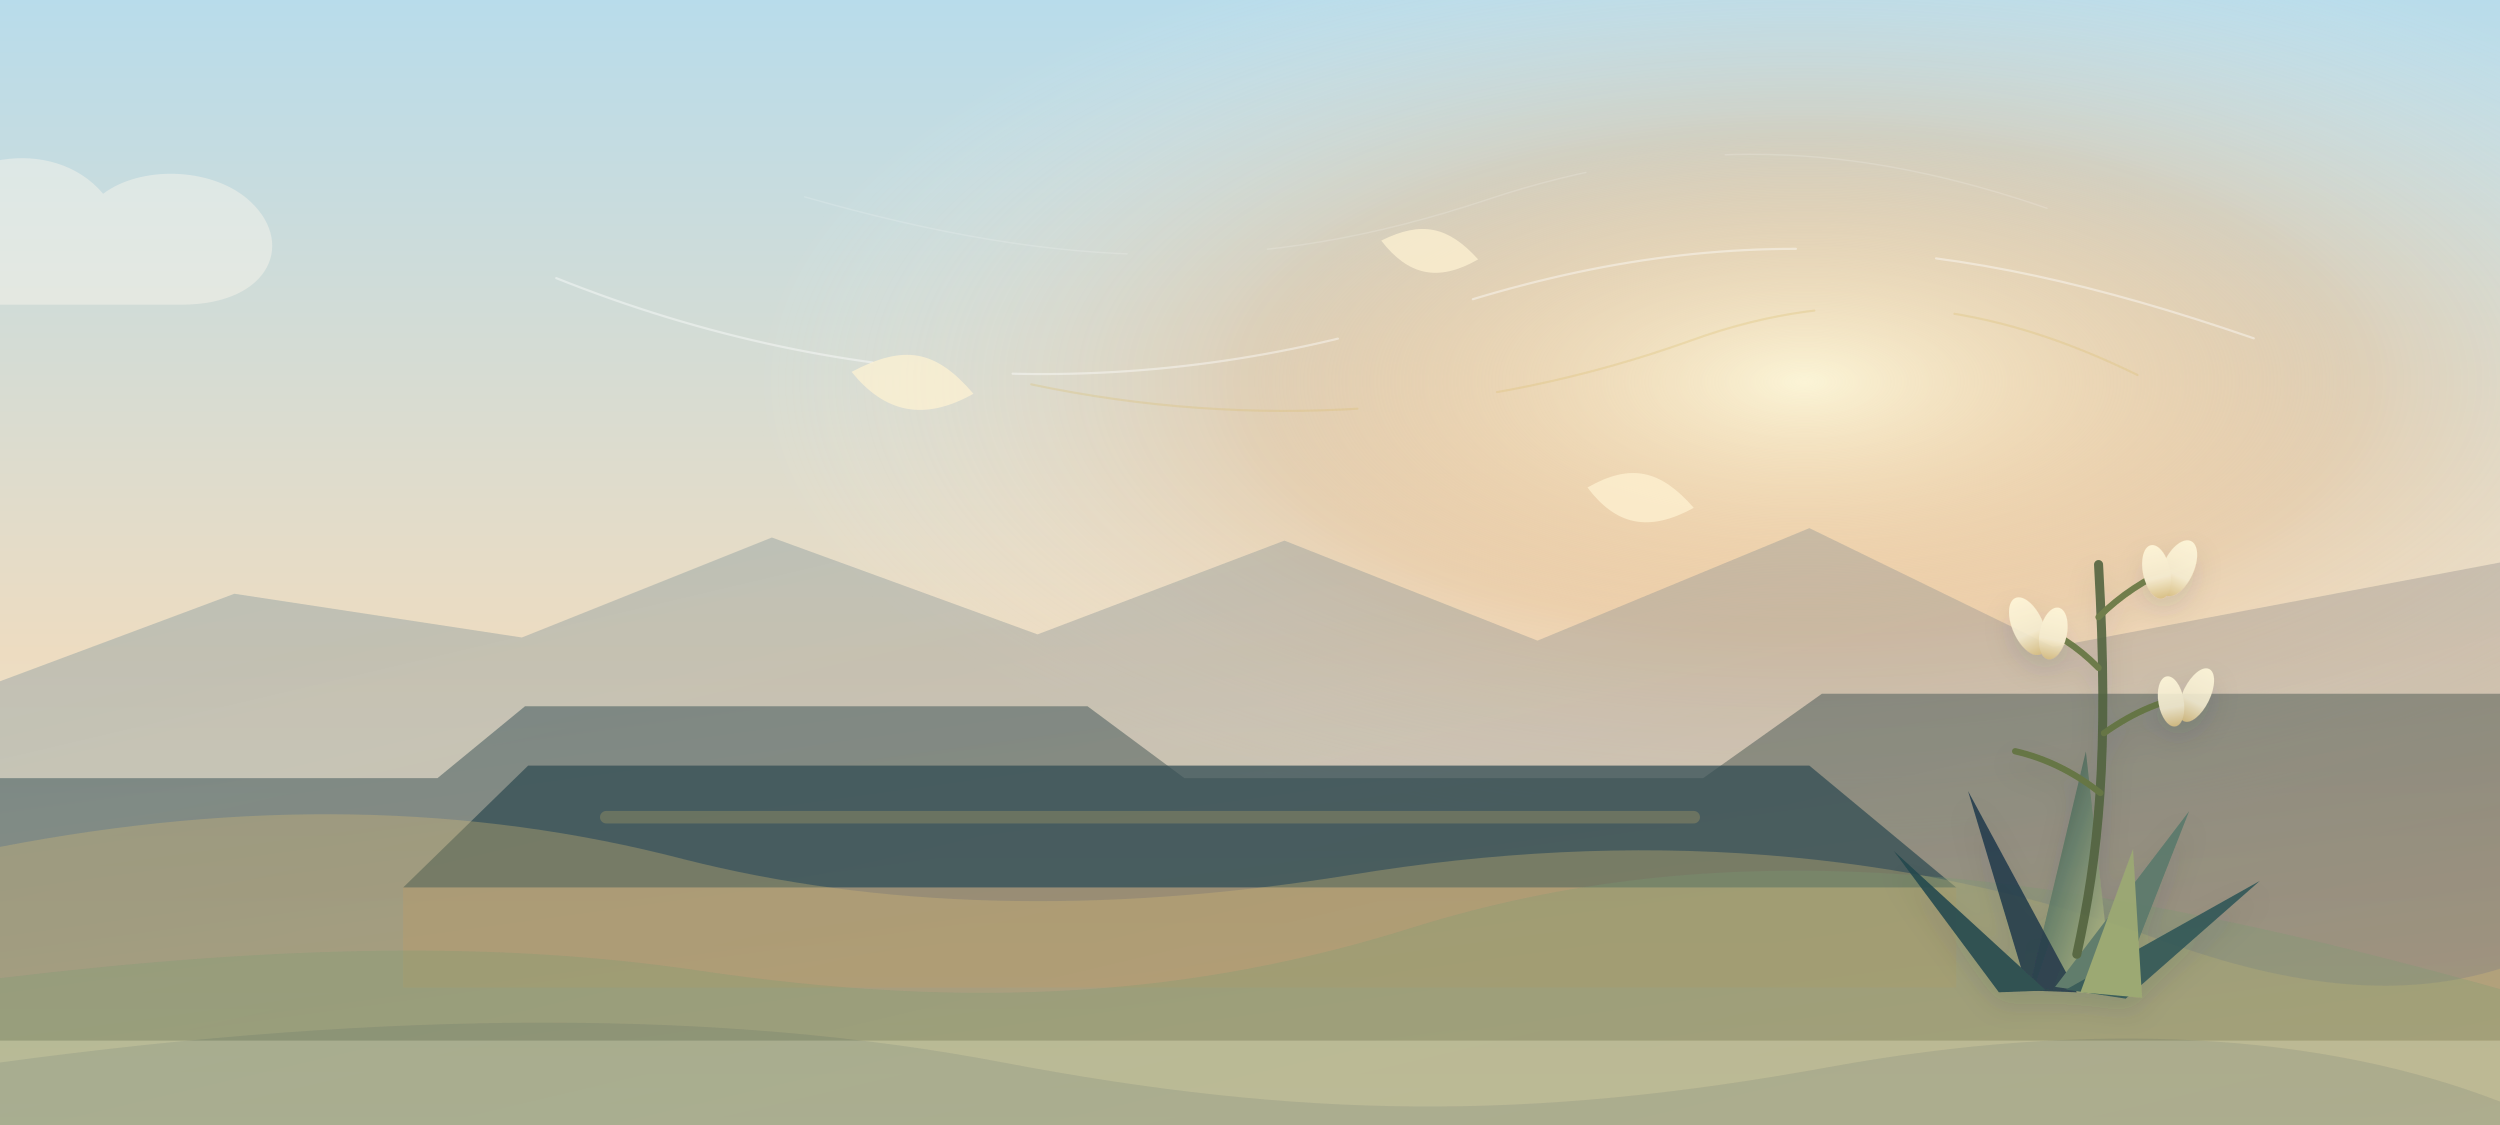
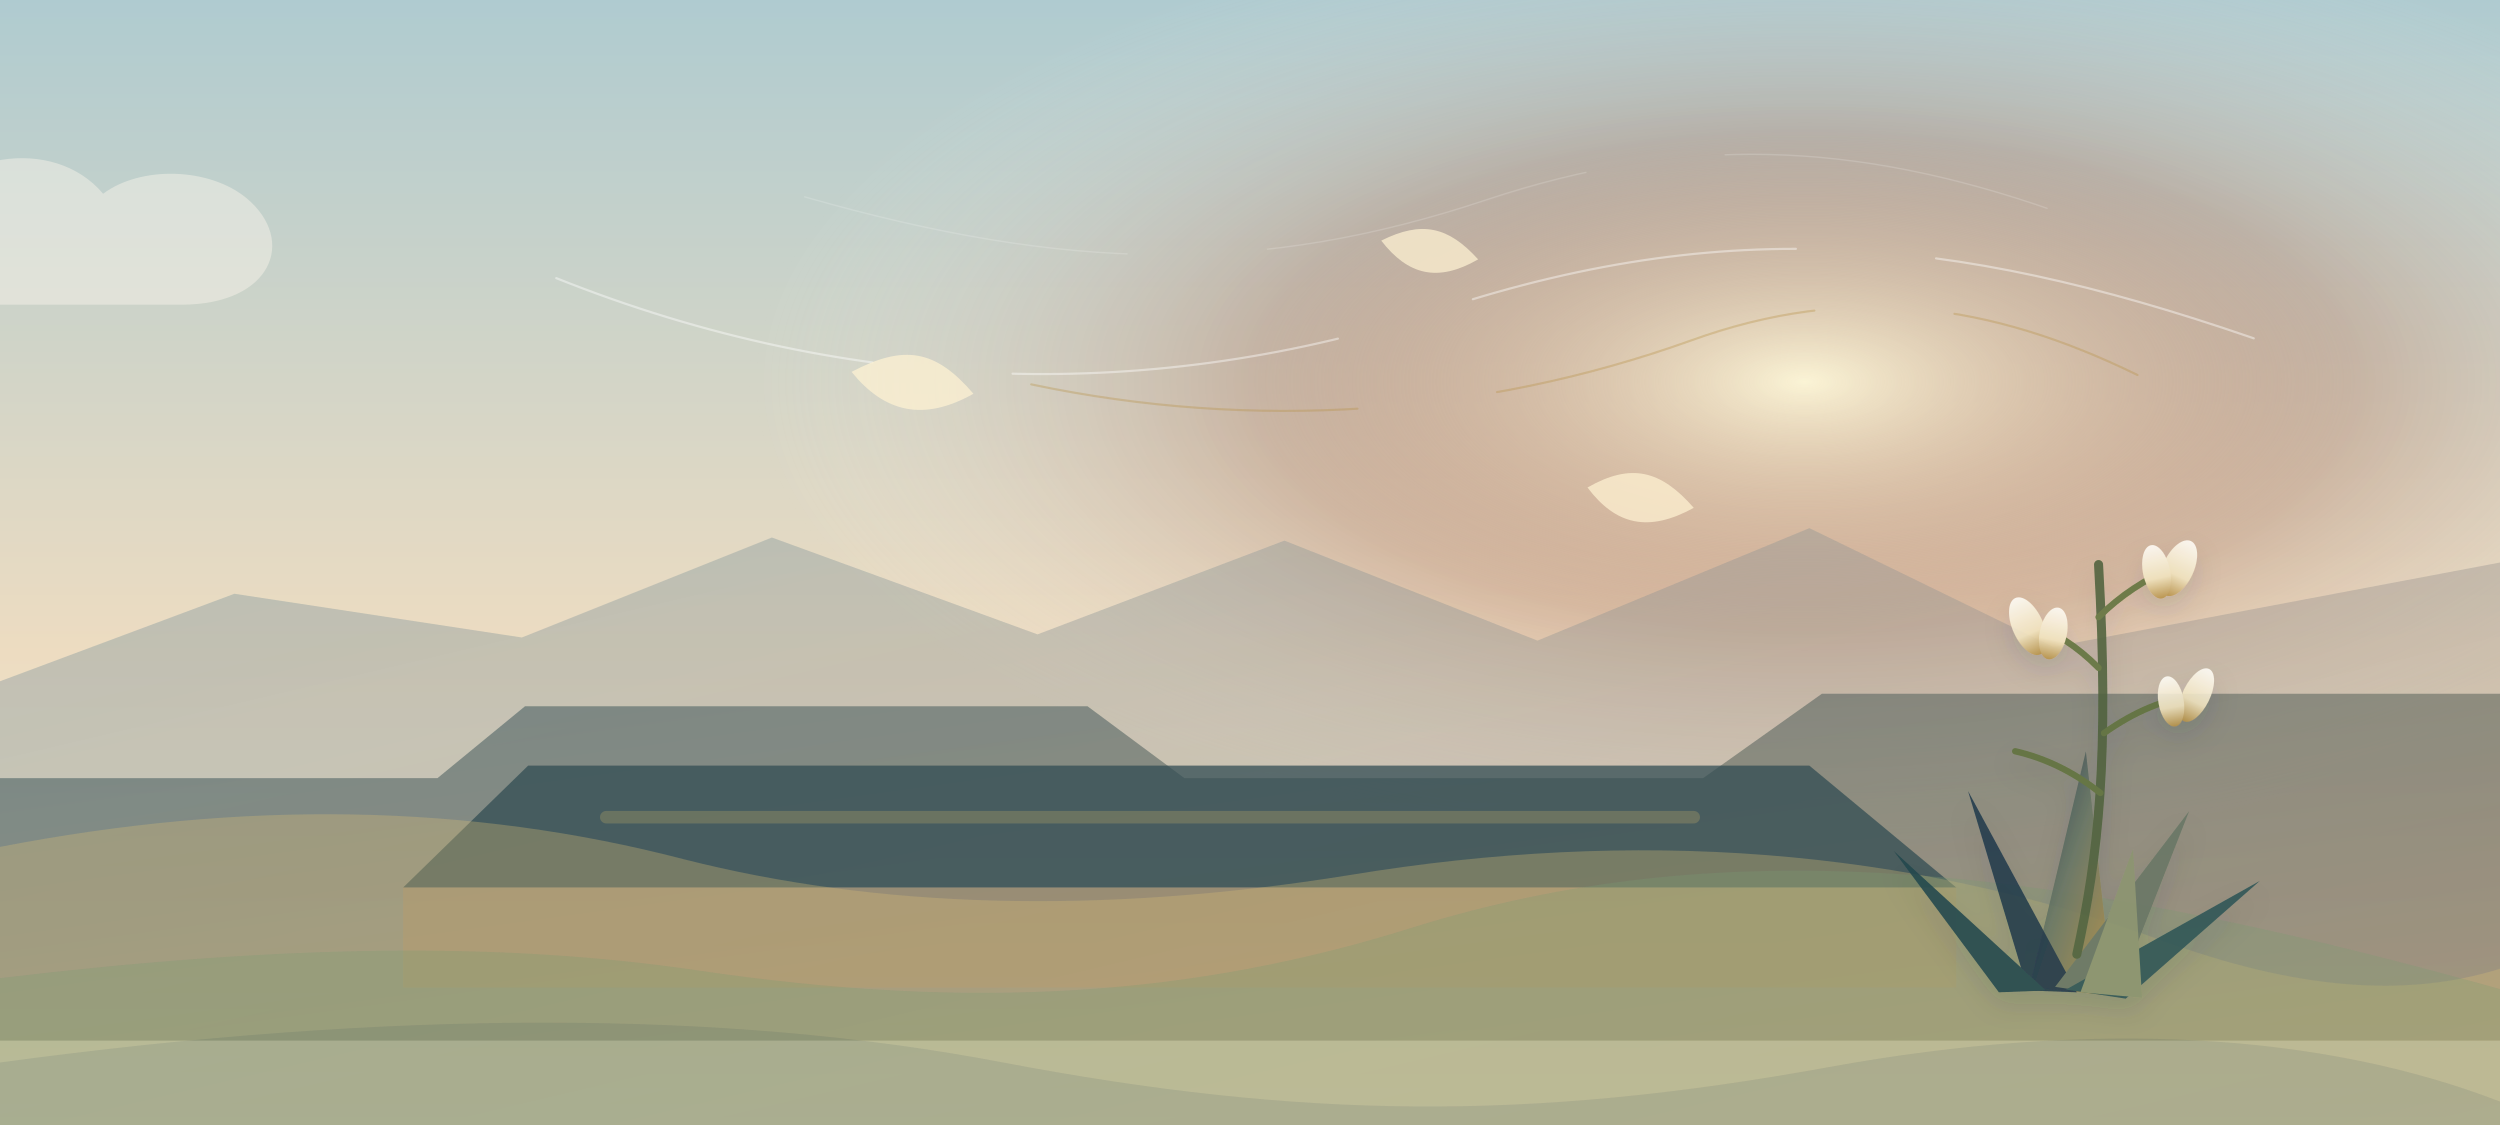
<svg xmlns="http://www.w3.org/2000/svg" viewBox="0 0 1600 720" role="img" aria-labelledby="title desc">
  <defs>
    <linearGradient id="sky" x1="0" y1="0" x2="0" y2="1">
-       <stop offset="0" stop-color="#b8dceb" />
+       <stop offset="0" stop-color="#afcbd0" />
      <stop offset="0.58" stop-color="#eddcc1" />
      <stop offset="1" stop-color="#f6f2df" />
    </linearGradient>
    <radialGradient id="sunwash" cx="0.72" cy="0.34" r="0.42">
      <stop offset="0" stop-color="#fff7d7" stop-opacity="0.9" />
-       <stop offset="0.52" stop-color="#f4b06f" stop-opacity="0.28" />
+       <stop offset="0.52" stop-color="#a76149" stop-opacity="0.28" />
      <stop offset="1" stop-color="#ffffff" stop-opacity="0" />
    </radialGradient>
    <linearGradient id="farTone" x1="0" y1="0" x2="1" y2="1">
      <stop offset="0" stop-color="#7897a0" stop-opacity="0.70" />
      <stop offset="1" stop-color="#b08b7d" stop-opacity="0.68" />
    </linearGradient>
    <linearGradient id="nearTone" x1="0" y1="0" x2="1" y2="1">
      <stop offset="0" stop-color="#405c63" />
      <stop offset="1" stop-color="#7d7056" />
    </linearGradient>
    <linearGradient id="yuccaLeaf" x1="0" y1="0" x2="1" y2="1">
-       <stop offset="0" stop-color="#203d43" />
-       <stop offset="0.48" stop-color="#66806a" />
-       <stop offset="1" stop-color="#c6c58a" />
+       <stop offset="0" stop-color="#173047" />
+       <stop offset="0.48" stop-color="#687665" />
+       <stop offset="1" stop-color="#b69146" />
    </linearGradient>
    <linearGradient id="flower" x1="0" y1="0" x2="0" y2="1">
-       <stop offset="0" stop-color="#fff8db" />
-       <stop offset="0.62" stop-color="#f4ecd0" />
-       <stop offset="1" stop-color="#d6bd80" />
+       <stop offset="0" stop-color="#fffdf8" />
+       <stop offset="0.62" stop-color="#f1e4bf" />
+       <stop offset="1" stop-color="#b69146" />
    </linearGradient>
    <filter id="softShadow" x="-20%" y="-20%" width="140%" height="150%">
      <feDropShadow dx="0" dy="14" stdDeviation="14" flood-color="#173047" flood-opacity="0.13" />
    </filter>
    <style>
  .sun-glow { animation: geo-sun 28s ease-in-out infinite alternate; }
  .cloud-bank { animation: geo-clouds 82s linear infinite; }
  .far-range { animation: geo-far 44s ease-in-out infinite alternate; }
  .mid-range { animation: geo-mid 38s ease-in-out infinite alternate; }
  .near-feature { animation: geo-near 34s ease-in-out infinite alternate; }
  .wind-line {
    fill: none;
    stroke: rgba(255,255,255,0.42);
    stroke-width: 1.4;
    stroke-linecap: round;
    stroke-dasharray: 210 90;
    animation: geo-wind 28s linear infinite;
  }
  .wind-line.thin { stroke-width: 0.9; opacity: 0.38; animation-duration: 34s; }
-   .wind-line.gold { stroke: rgba(216,187,104,0.28); animation-duration: 31s; }
+   .wind-line.gold { stroke: rgba(182,145,70,0.34); animation-duration: 31s; }
  .yucca-sway {
    transform-box: fill-box;
    transform-origin: 50% 100%;
    animation: geo-yucca 10.5s ease-in-out infinite alternate;
  }
  .yucca-sway.slow { animation-duration: 13s; animation-delay: -1.2s; }
  .leaf-sway {
    transform-box: fill-box;
    transform-origin: 50% 100%;
    animation: geo-leaf 12s ease-in-out infinite alternate;
  }
  .blossom {
    transform-box: fill-box;
    transform-origin: 50% 18%;
    animation: geo-blossom 9s ease-in-out infinite alternate;
  }
  .blossom.d2 { animation-delay: -1.6s; }
  .blossom.d3 { animation-delay: -3.1s; }
  .seed {
    transform-box: fill-box;
    transform-origin: 0 0;
    animation: geo-seed 24s ease-in-out infinite;
  }
  .seed.s2 { animation-delay: -4s; }
  .seed.s3 { animation-delay: -8s; }
  @keyframes geo-sun {
    from { transform: translate(-3px, 1px) scale(0.99); opacity: 0.54; }
    to { transform: translate(4px, -2px) scale(1.01); opacity: 0.68; }
  }
  @keyframes geo-clouds {
    from { transform: translateX(-220px); }
    to { transform: translateX(1700px); }
  }
  @keyframes geo-far {
    from { transform: translateX(-4px); }
    to { transform: translateX(5px); }
  }
  @keyframes geo-mid {
    from { transform: translateX(6px); }
    to { transform: translateX(-5px); }
  }
  @keyframes geo-near {
    from { transform: translateX(-3px) translateY(0.5px); }
    to { transform: translateX(3px) translateY(-0.5px); }
  }
  @keyframes geo-wind {
    from { stroke-dashoffset: 180; transform: translateX(-18px); }
    to { stroke-dashoffset: -180; transform: translateX(26px); }
  }
  @keyframes geo-yucca {
    from { transform: rotate(-0.8deg) translateX(-1px); }
    to { transform: rotate(1.1deg) translateX(1.5px); }
  }
  @keyframes geo-leaf {
    from { transform: rotate(-0.45deg); }
    to { transform: rotate(0.75deg); }
  }
  @keyframes geo-blossom {
    from { transform: rotate(-1.2deg) translateY(0); }
    to { transform: rotate(1deg) translateY(1px); }
  }
  @keyframes geo-seed {
    0%, 100% { transform: translate(0, 0) rotate(-3deg); opacity: 0.54; }
    50% { transform: translate(14px, 4px) rotate(4deg); opacity: 0.36; }
  }
  @media (prefers-reduced-motion: reduce) {
    .sun-glow,
    .cloud-bank,
    .far-range,
    .mid-range,
    .near-feature,
    .wind-line,
    .yucca-sway,
    .leaf-sway,
    .blossom,
    .seed {
      animation: none !important;
    }
  }
</style>
  </defs>
  <rect width="1600" height="720" fill="url(#sky)" />
  <rect width="1600" height="720" fill="url(#sunwash)" class="sun-glow" />
  <g class="cloud-bank" opacity="0.42">
    <path d="M-160 162c22-39 76-46 104-20 22-44 90-56 122-18 24-18 68-17 92 3 32 27 16 68-42 68h-276z" fill="#fff8ee" />
    <path d="M-520 238c16-30 54-37 76-16 15-34 64-46 89-18 18-14 54-13 72 4 25 23 14 54-30 54h-207z" fill="#fff8ee" opacity="0.78" />
  </g>
  <path class="wind-line thin" d="M515 126c168 48 292 50 436 2 126-42 236-38 364 7" />
  <path class="wind-line" d="M356 178c190 76 384 80 566 20 192-63 342-45 536 24" />
  <path class="wind-line gold" d="M660 246c142 30 288 20 422-28 102-37 192-24 286 22" />
  <g class="far-range">
    <path d="M0 436l150-56 184 28 160-64 170 62 158-60 162 64 174-72 156 76 286-54v360H0z" fill="url(#farTone)" opacity="0.56" />
  </g>
  <g class="mid-range">
    <path d="M0 498h280l56-46h360l62 46h332l76-54h434v222H0z" fill="url(#nearTone)" opacity="0.58" />
  </g>
  <g class="near-feature">
    <path d="M338 490h820l94 78H258z" fill="#314c52" opacity="0.74" />
    <path d="M258 568h994v64H258z" fill="#b08a5f" opacity="0.36" />
    <path d="M388 523h696" stroke="#d8bb68" stroke-width="8" stroke-linecap="round" opacity="0.24" />
  </g>
  <g id="plains" opacity="0.95">
    <path d="M0 542c155-30 300-28 438 8 122 31 265 36 426 10 182-30 355-18 520 42 85 31 155 37 216 18v100H0z" fill="#d5bc76" opacity="0.34" />
    <path d="M0 626c184-22 324-23 446-5 176 26 318 17 460-28 188-58 388-46 694 40v87H0z" fill="#7c9a72" opacity="0.32" />
    <path d="M0 680c250-34 465-34 642 0 190 36 336 38 528 3 170-31 316-22 430 22v15H0z" fill="#173047" opacity="0.10" />
  </g>
  <g filter="url(#softShadow)" opacity="0.88" transform="translate(1212 330) scale(0.58)">
    <g class="leaf-sway">
      <path d="M150 520l62-260 30 270z" fill="url(#yuccaLeaf)" />
      <path d="M148 524l-66-220 120 222z" fill="#173047" opacity="0.9" />
-       <path d="M178 520l148-194-80 204z" fill="#59786a" />
+       <path d="M178 520l148-194-80 204z" fill="#687665" />
      <path d="M190 523l214-120-148 130z" fill="#2d5557" />
      <path d="M116 526L0 370l168 154z" fill="#24474d" />
-       <path d="M206 526l58-158 10 164z" fill="#9baa72" />
+       <path d="M206 526l58-158 10 164z" fill="#8b956f" />
    </g>
    <g class="yucca-sway slow" transform="translate(202 54)">
      <path d="M0 430C24 320 36 213 24 0" fill="none" stroke="#4f623d" stroke-width="10" stroke-linecap="round" />
      <path d="M24 58c24-24 52-42 82-55" fill="none" stroke="#60723e" stroke-width="7" stroke-linecap="round" />
      <path d="M24 114c-25-25-48-39-75-49" fill="none" stroke="#60723e" stroke-width="7" stroke-linecap="round" />
      <path d="M30 186c34-24 65-37 104-43" fill="none" stroke="#60723e" stroke-width="7" stroke-linecap="round" />
      <path d="M26 252c-28-22-59-38-94-46" fill="none" stroke="#60723e" stroke-width="7" stroke-linecap="round" />
      <g class="blossom">
        <ellipse cx="112" cy="4" rx="17" ry="33" fill="url(#flower)" transform="rotate(25 112 4)" />
        <ellipse cx="88" cy="8" rx="15" ry="30" fill="url(#flower)" transform="rotate(-12 88 8)" />
      </g>
      <g class="blossom d2">
        <ellipse cx="-54" cy="68" rx="17" ry="34" fill="url(#flower)" transform="rotate(-24 -54 68)" />
        <ellipse cx="-26" cy="76" rx="15" ry="29" fill="url(#flower)" transform="rotate(12 -26 76)" />
      </g>
      <g class="blossom d3">
        <ellipse cx="132" cy="144" rx="15" ry="32" fill="url(#flower)" transform="rotate(26 132 144)" />
        <ellipse cx="104" cy="151" rx="14" ry="28" fill="url(#flower)" transform="rotate(-10 104 151)" />
      </g>
    </g>
  </g>
  <g opacity="0.72">
    <path class="seed" d="M545 238c34-18 54-14 78 14-32 18-57 12-78-14z" fill="#fff3d3" />
    <path class="seed s2" d="M884 154c26-13 43-9 62 12-26 15-45 10-62-12z" fill="#fff3d3" />
    <path class="seed s3" d="M1016 312c28-16 47-11 68 13-29 16-50 11-68-13z" fill="#fff3d3" />
  </g>
</svg>
